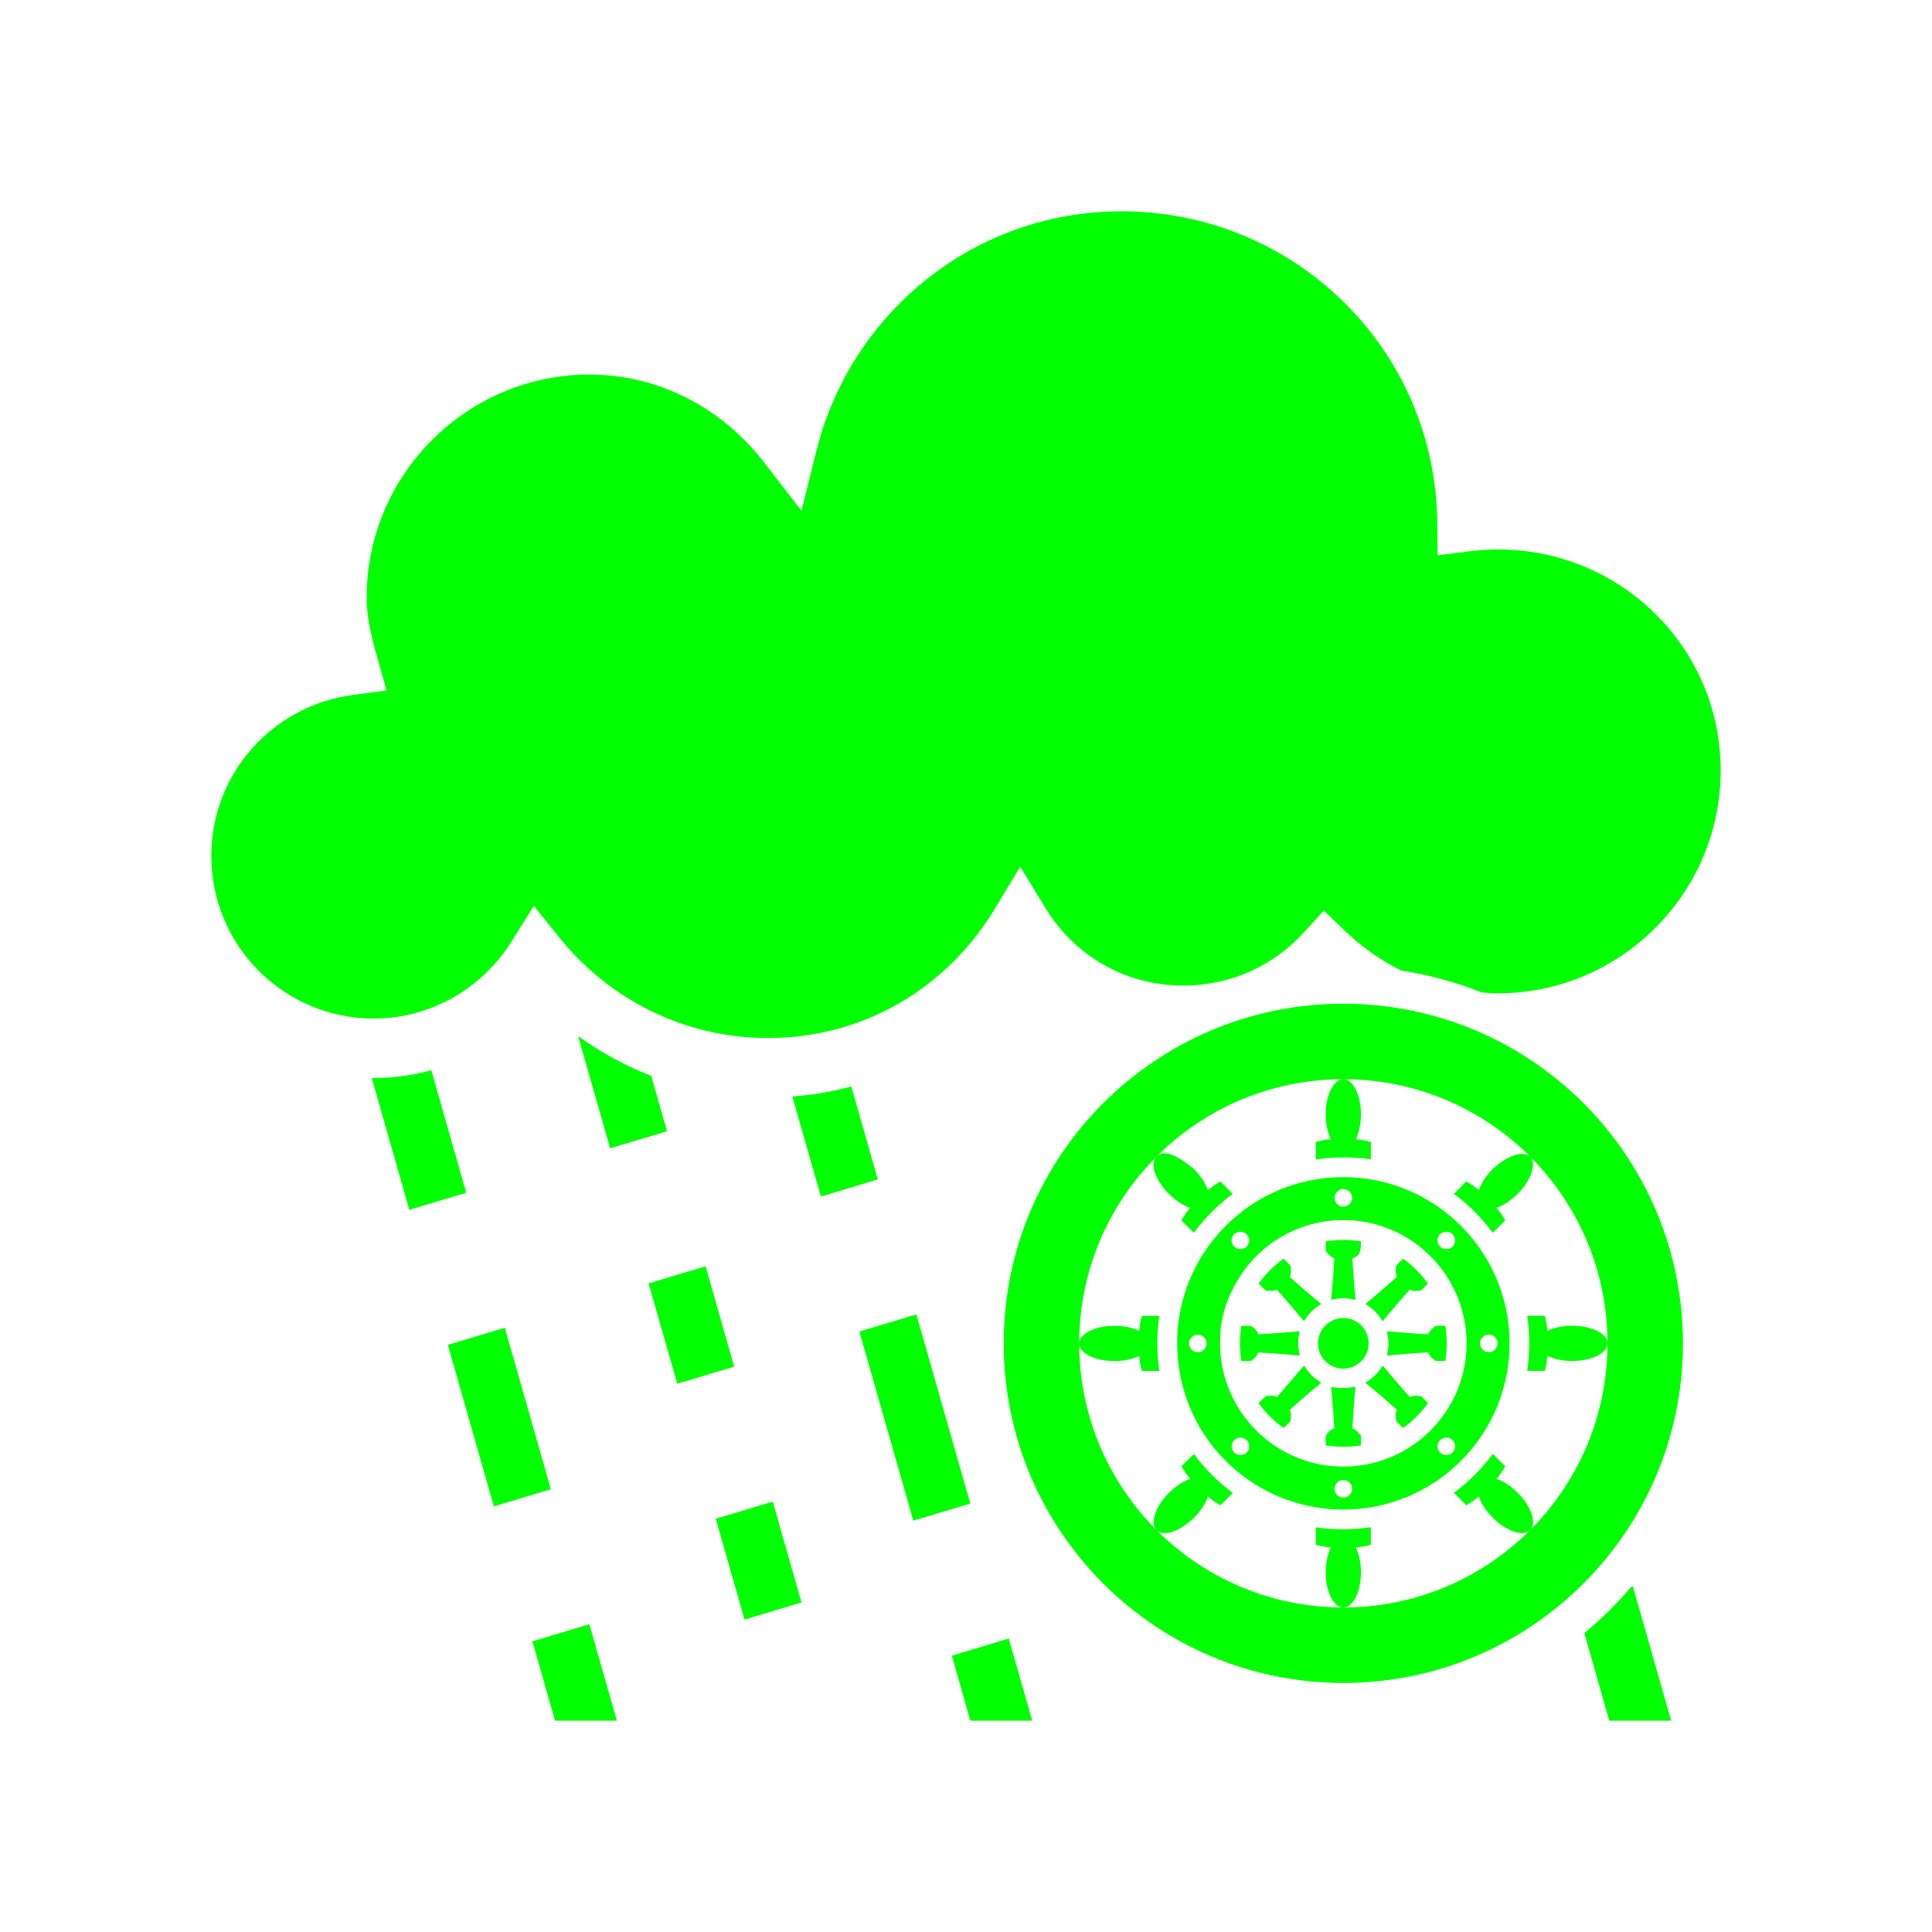
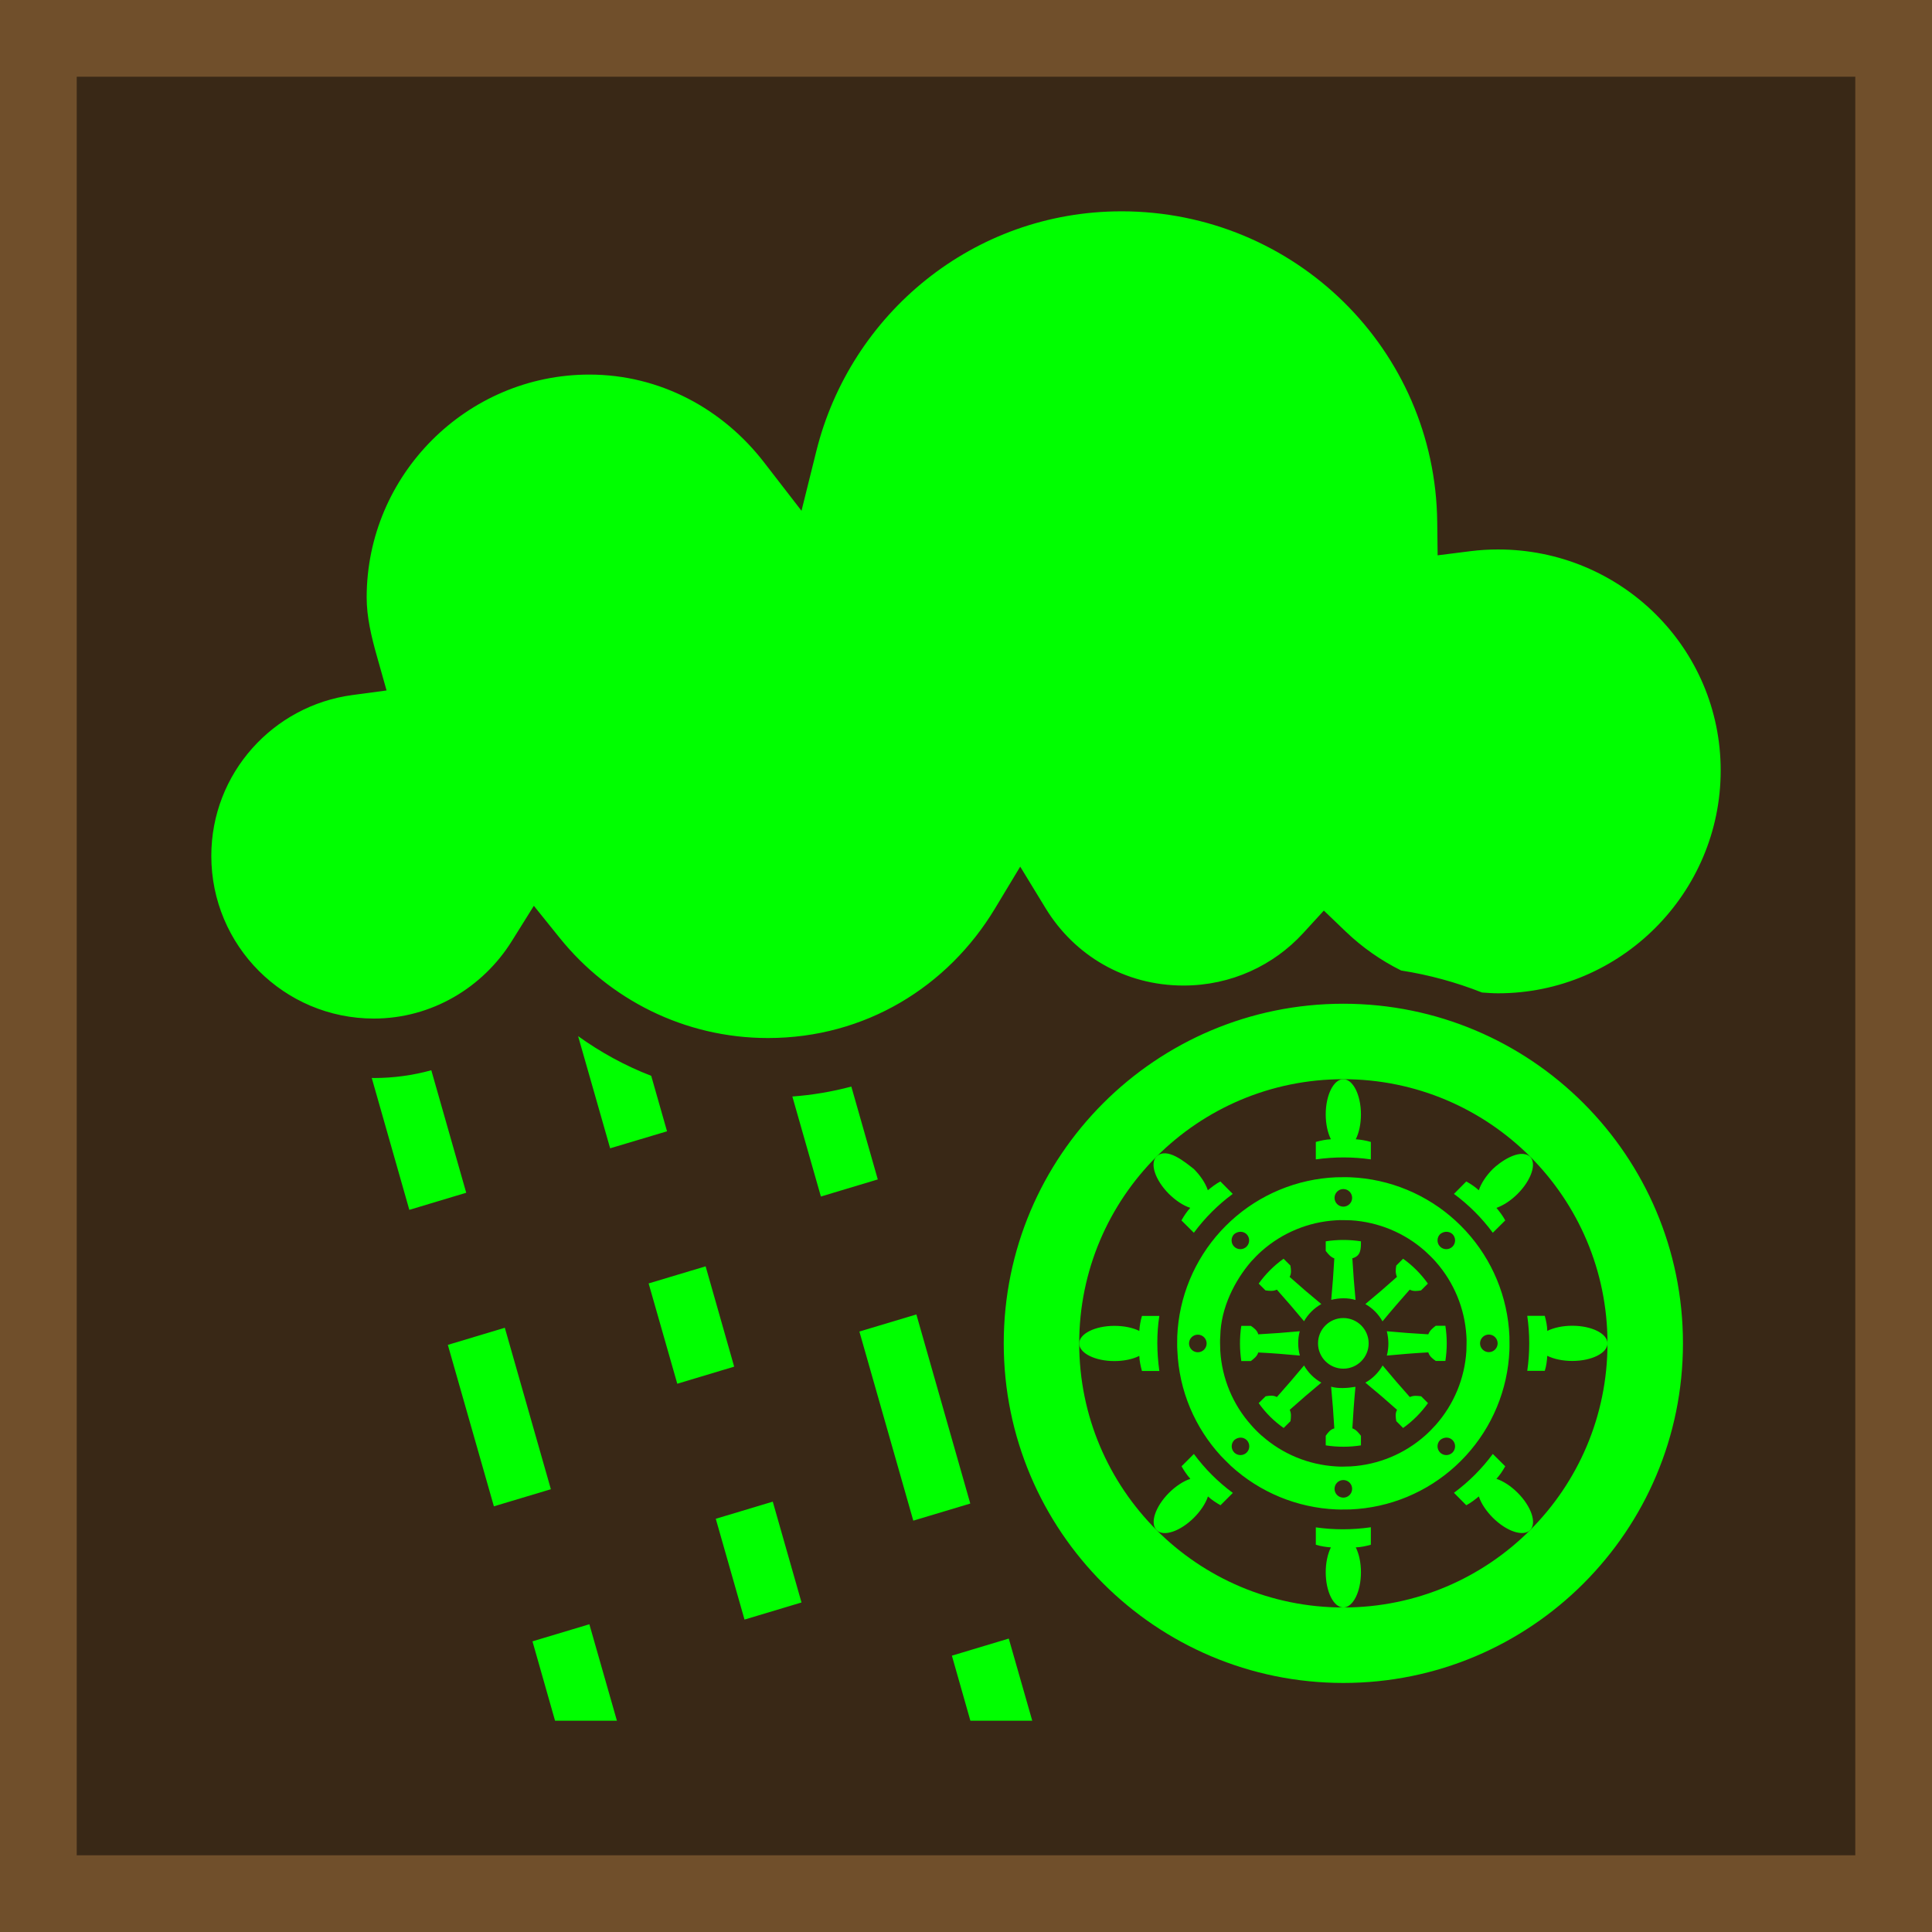
- <svg xmlns="http://www.w3.org/2000/svg" width="512" height="512" fill="#0f0">
-   <path d="M297.17 56v.002c-39.211 0-71.791 27.137-80.838 63.553l-3.928 15.809-9.963-12.883c-10.815-13.99-27.394-23.215-46.258-23.215-32.46 0-59.014 26.572-59.014 59.074 0 5.129 1.201 10.253 2.795 15.861l2.477 8.775-9.016 1.213C72.382 186.969 56 204.932 56 226.82c0 23.831 19.272 43.107 43.068 43.107 15.374 0 28.918-8.279 36.531-20.473l5.877-9.406 6.934 8.615c13.006 16.079 32.846 26.426 55.111 26.426 25.82 0 47.697-13.638 60.146-34.305l6.697-11.119 6.771 11.092c7.572 12.373 20.883 20.422 36.504 20.422 12.609 0 23.885-5.335 31.736-13.912l5.457-5.955 5.824 5.586a59.4 59.4 0 0 0 14.672 10.297 100 100 0 0 1 21.42 5.83c1.411.101 2.82.209 4.262.209 32.46 0 58.988-26.547 58.988-59.049s-26.454-58.572-58.988-58.572a58 58 0 0 0-7.275.447l-8.75 1.105-.105-8.826C380.366 92.551 343.092 56 297.17 56M153.205 274.588v.002l8.488 29.721 15.076-4.506-4.191-14.701c-6.931-2.675-13.427-6.244-19.373-10.516m-38.904 9.039a57.4 57.4 0 0 1-15.232 2.057c-.186 0-.369-.025-.555-.025l9.961 34.963 15.078-4.531-9.252-32.461zm111.309 4.322a85 85 0 0 1-15.629 2.635l7.564 26.508 15.076-4.533zm-38.615 47.637-15.102 4.533 7.592 26.584 15.076-4.529zm55.854 12.754-15.104 4.531 14.285 50.117 15.104-4.533zm-109.068 3.531-15.102 4.531 12.205 42.791 15.102-4.533zm71.01 46.082-15.104 4.533 7.615 26.717 15.104-4.531zm227.936 22.449-.437.131a100 100 0 0 1-12.426 12.258L426.477 456h16.395zm-276.541 10.039-15.076 4.531L147.09 456h16.395zm111.148 3.793-15.076 4.533 4.9 17.233h16.395l-6.219-21.764zM356 266a90 90 0 1 0 0 180 90 90 0 1 0 0-180m0 20a70 70 0 1 1 0 140 70 70 0 1 1 0-140" />
-   <path d="M355.996 286c-2.567 0-4.667 4.179-4.667 9.333 0 2.47.496 4.839 1.371 6.583-1.371.061-2.625.338-3.996.709v4.623c4.988-.706 9.946-.674 14.584 0v-4.623c-1.313-.394-2.742-.615-3.996-.709.875-1.744 1.371-4.112 1.371-6.583 0-5.154-2.1-9.333-4.667-9.333m-49.519 20.5c-1.823 1.823-.347 6.247 3.296 9.893 1.771 1.75 3.783 3.092 5.65 3.704-.933 1.021-1.633 2.1-2.333 3.325l3.296 3.267a49.3 49.3 0 0 1 10.296-10.296l-3.267-3.296c-1.225.642-2.333 1.517-3.325 2.333-.613-1.867-1.954-3.879-3.704-5.629-2.333-1.811-7.161-5.95-9.909-3.302zm89.13 3.296c-1.75 1.756-3.092 3.768-3.704 5.635-1.021-.933-2.1-1.633-3.325-2.333l-3.267 3.296a49.2 49.2 0 0 1 10.296 10.296l3.296-3.267c-.642-1.225-1.517-2.333-2.333-3.325 1.838-.642 3.85-1.954 5.6-3.704 3.646-3.646 5.134-8.076 3.296-9.896-2.888-2.295-8.167 1.639-9.859 3.299zM354.1 311.99a43.98 43.98 0 0 0-27.885 11.55c-.963.904-1.925 1.837-2.683 2.683a43.98 43.98 0 0 0-11.551 27.912c0 1.312-.058 2.654.029 3.792.438 10.733 4.725 20.475 11.522 27.883a116 116 0 0 0 2.683 2.683 44.1 44.1 0 0 0 27.885 11.521h.058c1.196.058 2.538 0 3.734 0a43.98 43.98 0 0 0 27.885-11.55c.963-.904 1.925-1.837 2.683-2.683a43.97 43.97 0 0 0 11.551-27.883v-.058c.058-1.225 0-2.537 0-3.733a43.97 43.97 0 0 0-11.551-27.883c-.904-.962-1.838-1.925-2.683-2.683a43.98 43.98 0 0 0-27.885-11.55c-1.313-.058-2.654 0-3.792 0zm1.896 3.121a2.34 2.34 0 0 1 2.333 2.333 2.34 2.34 0 0 1-2.333 2.333 2.34 2.34 0 0 1-2.333-2.333 2.34 2.34 0 0 1 2.333-2.333m2.013 8.283a32.6 32.6 0 0 1 19.63 8.137c.992.904 1.954 1.837 2.829 2.829a32.6 32.6 0 0 1 8.138 19.658c.117 1.342 0 2.683 0 3.996a32.6 32.6 0 0 1-8.138 19.629c-.904.992-1.838 1.954-2.829 2.829a32.6 32.6 0 0 1-19.66 8.137c-1.342.029-2.683.117-3.996 0a32.46 32.46 0 0 1-19.601-8.137h-.029a32 32 0 0 1-2.8-2.829 32.5 32.5 0 0 1-8.167-19.629c-.029-1.342-.117-2.654 0-3.967.146-7.525 3.879-14.729 8.138-19.687.904-.992 1.838-1.954 2.829-2.829a32.6 32.6 0 0 1 19.66-8.137c1.342-.117 2.683 0 3.996 0m-27.652 3.675c.904.904.904 2.392 0 3.296s-2.392.904-3.296 0-.904-2.392 0-3.296c1.021-.846 2.392-.846 3.296 0m54.574 0c.904.904.904 2.392 0 3.296s-2.392.904-3.296 0-.904-2.392 0-3.296c1.021-.846 2.392-.846 3.296 0m-33.602 1.896v2.537c.729.933 1.283 1.604 2.275 1.983a287 287 0 0 1-.817 10.996c2.158-.554 4.434-.583 6.446.029a291 291 0 0 1-.846-11.054c2.304-.612 2.275-2.508 2.275-4.492a30.3 30.3 0 0 0-9.334 0zm-11.172 4.608a28.3 28.3 0 0 0-6.592 6.592l1.808 1.808c1.167.146 2.042.233 3.004-.204a291 291 0 0 1 7.205 8.371 12.03 12.03 0 0 1 4.579-4.55 257 257 0 0 1-8.401-7.204c.525-.904.379-1.954.204-3.004zm31.677 0-1.808 1.808c-.204 1.167-.233 2.012.175 3.004a256 256 0 0 1-8.371 7.204 12.03 12.03 0 0 1 4.55 4.579c2.363-2.887 4.813-5.687 7.205-8.4.933.496 1.954.379 3.004.204l1.808-1.808a28.2 28.2 0 0 0-6.563-6.592zm32.902 15.137a50.9 50.9 0 0 1 0 14.583h4.638c.438-1.312.583-2.742.671-3.996 1.75.875 4.142 1.371 6.621 1.371 5.163 0 9.334-2.1 9.334-4.667s-4.171-4.667-9.334-4.667c-2.479 0-4.871.496-6.621 1.371-.029-1.371-.292-2.625-.671-3.996zm-102.11.029a18 18 0 0 0-.7 3.967c-1.756-.875-4.127-1.342-6.592-1.342-5.154 0-9.334 2.1-9.334 4.667s4.18 4.667 9.334 4.667c2.473 0 4.845-.496 6.592-1.371.044 1.371.327 2.625.7 3.996h4.609c-.694-4.987-.729-9.946 0-14.583zm53.37.554a6.65 6.65 0 1 0 0 13.416 6.67 6.67 0 1 0 0-13.416m24.502 2.042c-.933.729-1.604 1.283-1.983 2.275a287 287 0 0 1-10.997-.817c.554 2.187.554 4.433 0 6.446 3.675-.35 7.35-.642 10.997-.846.292 1.021 1.108 1.662 1.983 2.275h2.538a30.3 30.3 0 0 0 0-9.333zm-51.541.029c-.496 3.179-.438 6.358 0 9.333h2.538c.904-.729 1.633-1.254 1.954-2.275 3.646.175 7.321.467 11.026.817-.583-2.187-.583-4.433-.029-6.446-3.675.35-7.38.612-10.997.817-.263-1.021-1.108-1.662-1.954-2.246zm65.6 2.304a2.34 2.34 0 0 1 2.333 2.333 2.34 2.34 0 0 1-2.333 2.333 2.34 2.34 0 0 1-2.333-2.333 2.34 2.34 0 0 1 2.333-2.333m-77.121.029a2.34 2.34 0 0 1 2.333 2.333 2.34 2.34 0 0 1-2.333 2.333 2.34 2.34 0 0 1-2.333-2.333 2.34 2.34 0 0 1 2.333-2.333m48.974 8.166a12.03 12.03 0 0 1-4.579 4.55 257 257 0 0 1 8.401 7.204c-.525.904-.379 1.954-.204 3.004l1.808 1.808a28.3 28.3 0 0 0 6.592-6.592l-1.808-1.808c-1.167-.146-2.042-.233-3.004.204a291 291 0 0 1-7.205-8.371zm-20.826 0a294 294 0 0 1-7.205 8.371c-.904-.525-1.954-.379-2.975-.204l-1.838 1.808a26.8 26.8 0 0 0 6.621 6.592l1.808-1.808c.146-1.167.233-2.042-.204-3.004a292 292 0 0 1 8.371-7.204 12.24 12.24 0 0 1-4.579-4.55zm7.175 5.629a291 291 0 0 1 .846 11.054c-1.021.233-1.692 1.108-2.275 1.954v2.537c3.209.496 6.359.467 9.334 0V380.5c-.729-.933-1.283-1.604-2.275-1.983.204-3.617.467-7.321.817-10.996-2.246.379-4.609.496-6.446-.029zm-22.372 14.146c.904.904.904 2.392 0 3.296s-2.392.904-3.296 0-.904-2.392 0-3.296c1.021-.875 2.392-.875 3.296 0m54.545 0c.904.904.904 2.392 0 3.296s-2.392.904-3.296 0-.904-2.392 0-3.296c1.021-.875 2.421-.875 3.296 0m10.676 3.675a49.3 49.3 0 0 1-10.296 10.296l3.267 3.296c1.225-.642 2.333-1.517 3.325-2.333.613 1.867 1.954 3.879 3.704 5.629 3.646 3.646 8.051 5.104 9.888 3.296 1.808-1.837.35-6.242-3.296-9.887-1.75-1.75-3.763-3.092-5.63-3.704.933-1.021 1.633-2.1 2.333-3.325zm-79.222 0-3.267 3.267c.671 1.196 1.488 2.392 2.333 3.325-1.867.612-3.879 1.954-5.65 3.704-3.637 3.646-5.11 8.05-3.296 9.887 1.82 1.837 6.262.35 9.909-3.296 1.75-1.75 3.092-3.762 3.704-5.629 1.021.933 2.1 1.633 3.325 2.333l3.267-3.267a49.5 49.5 0 0 1-10.326-10.325zm39.611 6.912a2.34 2.34 0 0 1 2.333 2.333 2.34 2.34 0 0 1-2.333 2.333 2.34 2.34 0 0 1-2.333-2.333 2.34 2.34 0 0 1 2.333-2.333m-7.292 12.541v4.608c1.313.408 2.742.612 3.996.7-.875 1.75-1.371 4.112-1.371 6.592 0 5.162 2.1 9.333 4.667 9.333s4.667-4.171 4.667-9.333c0-2.479-.496-4.842-1.371-6.592 1.371-.058 2.625-.321 3.996-.7v-4.637c-4.988.729-9.946.7-14.584.029" />
+ <svg xmlns="http://www.w3.org/2000/svg" xml:space="preserve" width="512" height="512">
+   <path fill="#392816" stroke="#704f2b" stroke-miterlimit="50" stroke-width="20.331" d="M10.166 10.166h491.669v491.669H10.166z" />
+   <g style="fill:#0f0">
+     <path d="M297.172 56v.003c-39.211 0-71.791 27.137-80.838 63.553l-3.928 15.808-9.963-12.883c-10.815-13.99-27.394-23.214-46.258-23.214-32.46 0-59.014 26.571-59.014 59.073 0 5.13 1.2 10.253 2.795 15.861l2.477 8.775-9.016 1.213C72.383 186.97 56 204.932 56 226.82c0 23.831 19.273 43.107 43.069 43.107 15.374 0 28.918-8.279 36.53-20.473l5.878-9.406 6.934 8.615c13.006 16.08 32.846 26.426 55.11 26.426 25.82 0 47.698-13.638 60.147-34.305l6.697-11.119 6.77 11.092c7.572 12.373 20.883 20.422 36.504 20.422 12.61 0 23.886-5.334 31.737-13.911l5.457-5.955 5.824 5.586a59.4 59.4 0 0 0 14.672 10.297 100 100 0 0 1 21.42 5.83c1.41.1 2.82.209 4.262.209 32.46 0 58.988-26.547 58.988-59.05 0-32.501-26.454-58.571-58.988-58.571a58 58 0 0 0-7.275.447l-8.75 1.105-.105-8.826C380.368 92.552 343.094 56 297.172 56M153.206 274.59v.002l8.489 29.72 15.076-4.505-4.191-14.701c-6.932-2.675-13.428-6.244-19.374-10.516m-38.903 9.039a57.4 57.4 0 0 1-15.232 2.057c-.186 0-.37-.025-.555-.025l9.96 34.963 15.079-4.531-9.253-32.461zm111.309 4.322a85 85 0 0 1-15.63 2.635l7.565 26.508 15.076-4.534zm-38.615 47.637-15.103 4.533 7.592 26.584 15.077-4.53zm55.853 12.754-15.103 4.53 14.285 50.118 15.104-4.533zm-109.067 3.53-15.102 4.532 12.205 42.79 15.102-4.532zm71.01 46.083-15.104 4.533 7.615 26.717 15.104-4.531zm-48.605 32.488-15.076 4.53 5.98 21.029h16.395zm111.148 3.793-15.076 4.533 4.9 17.233h16.395l-6.22-21.764zM356.002 266c-49.706 0-90 40.295-90 90 0 49.706 40.294 90 90 90 49.705 0 90-40.294 90-90 0-49.705-40.295-90-90-90m0 20c38.66 0 70 31.34 70 70s-31.34 70-70 70-70-31.34-70-70 31.34-70 70-70" />
+     <path d="M355.998 286c-2.567 0-4.667 4.18-4.667 9.333 0 2.47.496 4.84 1.37 6.583-1.37.062-2.625.339-3.996.71v4.623c4.989-.706 9.947-.674 14.585 0v-4.623c-1.313-.394-2.742-.615-3.996-.71.875-1.743 1.37-4.111 1.37-6.582 0-5.154-2.1-9.333-4.666-9.333m-49.52 20.5c-1.822 1.823-.346 6.247 3.297 9.893 1.77 1.75 3.783 3.092 5.65 3.704-.933 1.02-1.633 2.1-2.333 3.325l3.296 3.267a49.3 49.3 0 0 1 10.296-10.296l-3.268-3.296c-1.225.642-2.333 1.517-3.325 2.333-.613-1.867-1.954-3.88-3.704-5.63-2.333-1.81-7.16-5.95-9.909-3.301zm89.13 3.296c-1.75 1.755-3.091 3.767-3.703 5.634-1.021-.933-2.1-1.633-3.325-2.333l-3.267 3.296a49.2 49.2 0 0 1 10.296 10.296l3.296-3.267c-.642-1.225-1.517-2.333-2.333-3.325 1.838-.642 3.85-1.954 5.6-3.704 3.646-3.646 5.134-8.076 3.296-9.896-2.888-2.295-8.167 1.64-9.86 3.3zm-41.506 2.193a43.98 43.98 0 0 0-27.885 11.55c-.963.904-1.925 1.837-2.683 2.683a43.98 43.98 0 0 0-11.551 27.912c0 1.312-.058 2.654.029 3.792.438 10.733 4.725 20.475 11.522 27.883a116 116 0 0 0 2.683 2.683 44.1 44.1 0 0 0 27.885 11.521h.058c1.196.058 2.538 0 3.734 0a43.98 43.98 0 0 0 27.885-11.55c.963-.904 1.925-1.837 2.683-2.683a43.97 43.97 0 0 0 11.55-27.883v-.058c.058-1.225 0-2.537 0-3.733a43.97 43.97 0 0 0-11.55-27.883c-.904-.962-1.838-1.925-2.683-2.683a43.98 43.98 0 0 0-27.885-11.55c-1.313-.058-2.654 0-3.792 0zm1.896 3.121a2.34 2.34 0 0 1 2.333 2.333 2.34 2.34 0 0 1-2.333 2.333 2.34 2.34 0 0 1-2.333-2.332 2.34 2.34 0 0 1 2.333-2.333m2.013 8.282a32.6 32.6 0 0 1 19.63 8.137c.992.904 1.954 1.837 2.829 2.83a32.6 32.6 0 0 1 8.138 19.658c.117 1.342 0 2.683 0 3.996a32.6 32.6 0 0 1-8.138 19.629c-.904.992-1.838 1.954-2.83 2.829a32.6 32.6 0 0 1-19.66 8.137c-1.342.029-2.683.117-3.996 0a32.46 32.46 0 0 1-19.6-8.137h-.03a32 32 0 0 1-2.8-2.83 32.5 32.5 0 0 1-8.166-19.628c-.03-1.342-.117-2.654 0-3.967.146-7.525 3.879-14.73 8.138-19.687.904-.992 1.838-1.954 2.829-2.83a32.6 32.6 0 0 1 19.66-8.137c1.342-.117 2.683 0 3.996 0m-27.652 3.675a2.34 2.34 0 0 1 0 3.296 2.34 2.34 0 0 1-3.296 0 2.34 2.34 0 0 1 0-3.296c1.02-.846 2.392-.846 3.296 0m54.574 0a2.34 2.34 0 0 1 0 3.296 2.34 2.34 0 0 1-3.296 0 2.34 2.34 0 0 1 0-3.296c1.02-.846 2.392-.846 3.296 0m-33.602 1.896v2.538c.729.933 1.283 1.604 2.275 1.983a287 287 0 0 1-.817 10.996c2.158-.555 4.434-.584 6.446.028a291 291 0 0 1-.846-11.054c2.304-.612 2.275-2.508 2.275-4.492a30.3 30.3 0 0 0-9.334 0zm-11.172 4.609a28.3 28.3 0 0 0-6.592 6.592l1.808 1.808c1.167.146 2.042.233 3.004-.204a291 291 0 0 1 7.205 8.37 12.03 12.03 0 0 1 4.579-4.55 257 257 0 0 1-8.401-7.204c.525-.904.379-1.954.204-3.004zm31.677 0-1.808 1.808c-.204 1.167-.233 2.012.175 3.004a256 256 0 0 1-8.371 7.204 12.03 12.03 0 0 1 4.55 4.579c2.363-2.887 4.813-5.687 7.205-8.4.933.496 1.954.379 3.004.204l1.808-1.808a28.2 28.2 0 0 0-6.563-6.592zm32.902 15.137a50.9 50.9 0 0 1 0 14.583h4.638c.438-1.312.583-2.742.67-3.996 1.75.875 4.143 1.37 6.622 1.37 5.163 0 9.334-2.1 9.334-4.666s-4.171-4.667-9.334-4.667c-2.48 0-4.871.496-6.621 1.37-.03-1.37-.292-2.624-.671-3.995zm-102.11.029a18 18 0 0 0-.7 3.967c-1.756-.875-4.127-1.342-6.592-1.342-5.154 0-9.334 2.1-9.334 4.667s4.18 4.667 9.334 4.667c2.473 0 4.845-.497 6.592-1.372.044 1.371.327 2.625.7 3.996h4.609c-.694-4.987-.73-9.946 0-14.583zm53.37.554a6.708 6.708 0 1 0 0 13.416 6.708 6.708 0 1 0 0-13.416m24.502 2.042c-.933.728-1.604 1.282-1.983 2.274a287 287 0 0 1-10.997-.817c.554 2.187.554 4.433 0 6.446 3.675-.35 7.35-.642 10.997-.846.292 1.021 1.108 1.662 1.983 2.275h2.538a30.3 30.3 0 0 0 0-9.333zm-51.541.028c-.496 3.18-.438 6.358 0 9.333h2.538c.904-.729 1.633-1.254 1.954-2.275 3.646.175 7.32.467 11.026.817-.583-2.186-.583-4.432-.03-6.445-3.674.35-7.38.612-10.996.817-.263-1.021-1.108-1.662-1.954-2.246zm65.6 2.304a2.34 2.34 0 0 1 2.333 2.333 2.34 2.34 0 0 1-2.333 2.333 2.34 2.34 0 0 1-2.333-2.333 2.34 2.34 0 0 1 2.333-2.333m-77.121.03a2.34 2.34 0 0 1 2.333 2.332 2.34 2.34 0 0 1-2.333 2.333 2.34 2.34 0 0 1-2.333-2.333 2.34 2.34 0 0 1 2.333-2.333m48.974 8.166a12.03 12.03 0 0 1-4.58 4.55 257 257 0 0 1 8.402 7.204c-.525.904-.38 1.954-.204 3.004l1.808 1.808a28.3 28.3 0 0 0 6.592-6.592l-1.808-1.808c-1.167-.146-2.042-.233-3.004.204a291 291 0 0 1-7.205-8.37zm-20.826 0a294 294 0 0 1-7.205 8.371c-.904-.525-1.954-.379-2.975-.204l-1.838 1.808a26.8 26.8 0 0 0 6.62 6.592l1.809-1.808c.146-1.167.233-2.042-.204-3.004a292 292 0 0 1 8.37-7.204 12.24 12.24 0 0 1-4.579-4.55zm7.175 5.63a291 291 0 0 1 .846 11.053c-1.021.233-1.692 1.108-2.275 1.954v2.537c3.209.496 6.359.467 9.334 0v-2.536c-.73-.933-1.283-1.604-2.275-1.983.204-3.617.467-7.321.817-10.996-2.246.379-4.61.496-6.446-.03zm-22.372 14.145a2.34 2.34 0 0 1 0 3.296 2.34 2.34 0 0 1-3.296 0 2.34 2.34 0 0 1 0-3.296c1.02-.875 2.392-.875 3.296 0m54.545 0a2.34 2.34 0 0 1 0 3.296 2.34 2.34 0 0 1-3.296 0 2.34 2.34 0 0 1 0-3.296c1.02-.875 2.42-.875 3.296 0m10.676 3.675a49.3 49.3 0 0 1-10.296 10.296l3.267 3.296c1.225-.642 2.333-1.517 3.325-2.333.613 1.867 1.954 3.88 3.704 5.63 3.646 3.645 8.05 5.103 9.888 3.295 1.808-1.837.35-6.242-3.296-9.887-1.75-1.75-3.763-3.092-5.63-3.704.933-1.02 1.633-2.1 2.333-3.325zm-79.222 0-3.267 3.267c.67 1.196 1.488 2.392 2.333 3.325-1.867.612-3.88 1.954-5.65 3.704-3.637 3.646-5.11 8.05-3.296 9.887 1.82 1.837 6.262.35 9.909-3.296 1.75-1.75 3.092-3.762 3.704-5.629 1.02.933 2.1 1.633 3.325 2.333l3.267-3.267a49.5 49.5 0 0 1-10.326-10.325zm39.61 6.912a2.34 2.34 0 0 1 2.334 2.333 2.34 2.34 0 0 1-2.333 2.333 2.34 2.34 0 0 1-2.333-2.333 2.34 2.34 0 0 1 2.333-2.333m-7.292 12.541v4.608c1.313.408 2.742.612 3.996.7-.875 1.75-1.371 4.112-1.371 6.592 0 5.162 2.1 9.333 4.667 9.333s4.667-4.17 4.667-9.333c0-2.479-.496-4.842-1.371-6.592 1.37-.058 2.625-.32 3.996-.7v-4.637c-4.988.73-9.946.7-14.584.03" />
+   </g>
</svg>
